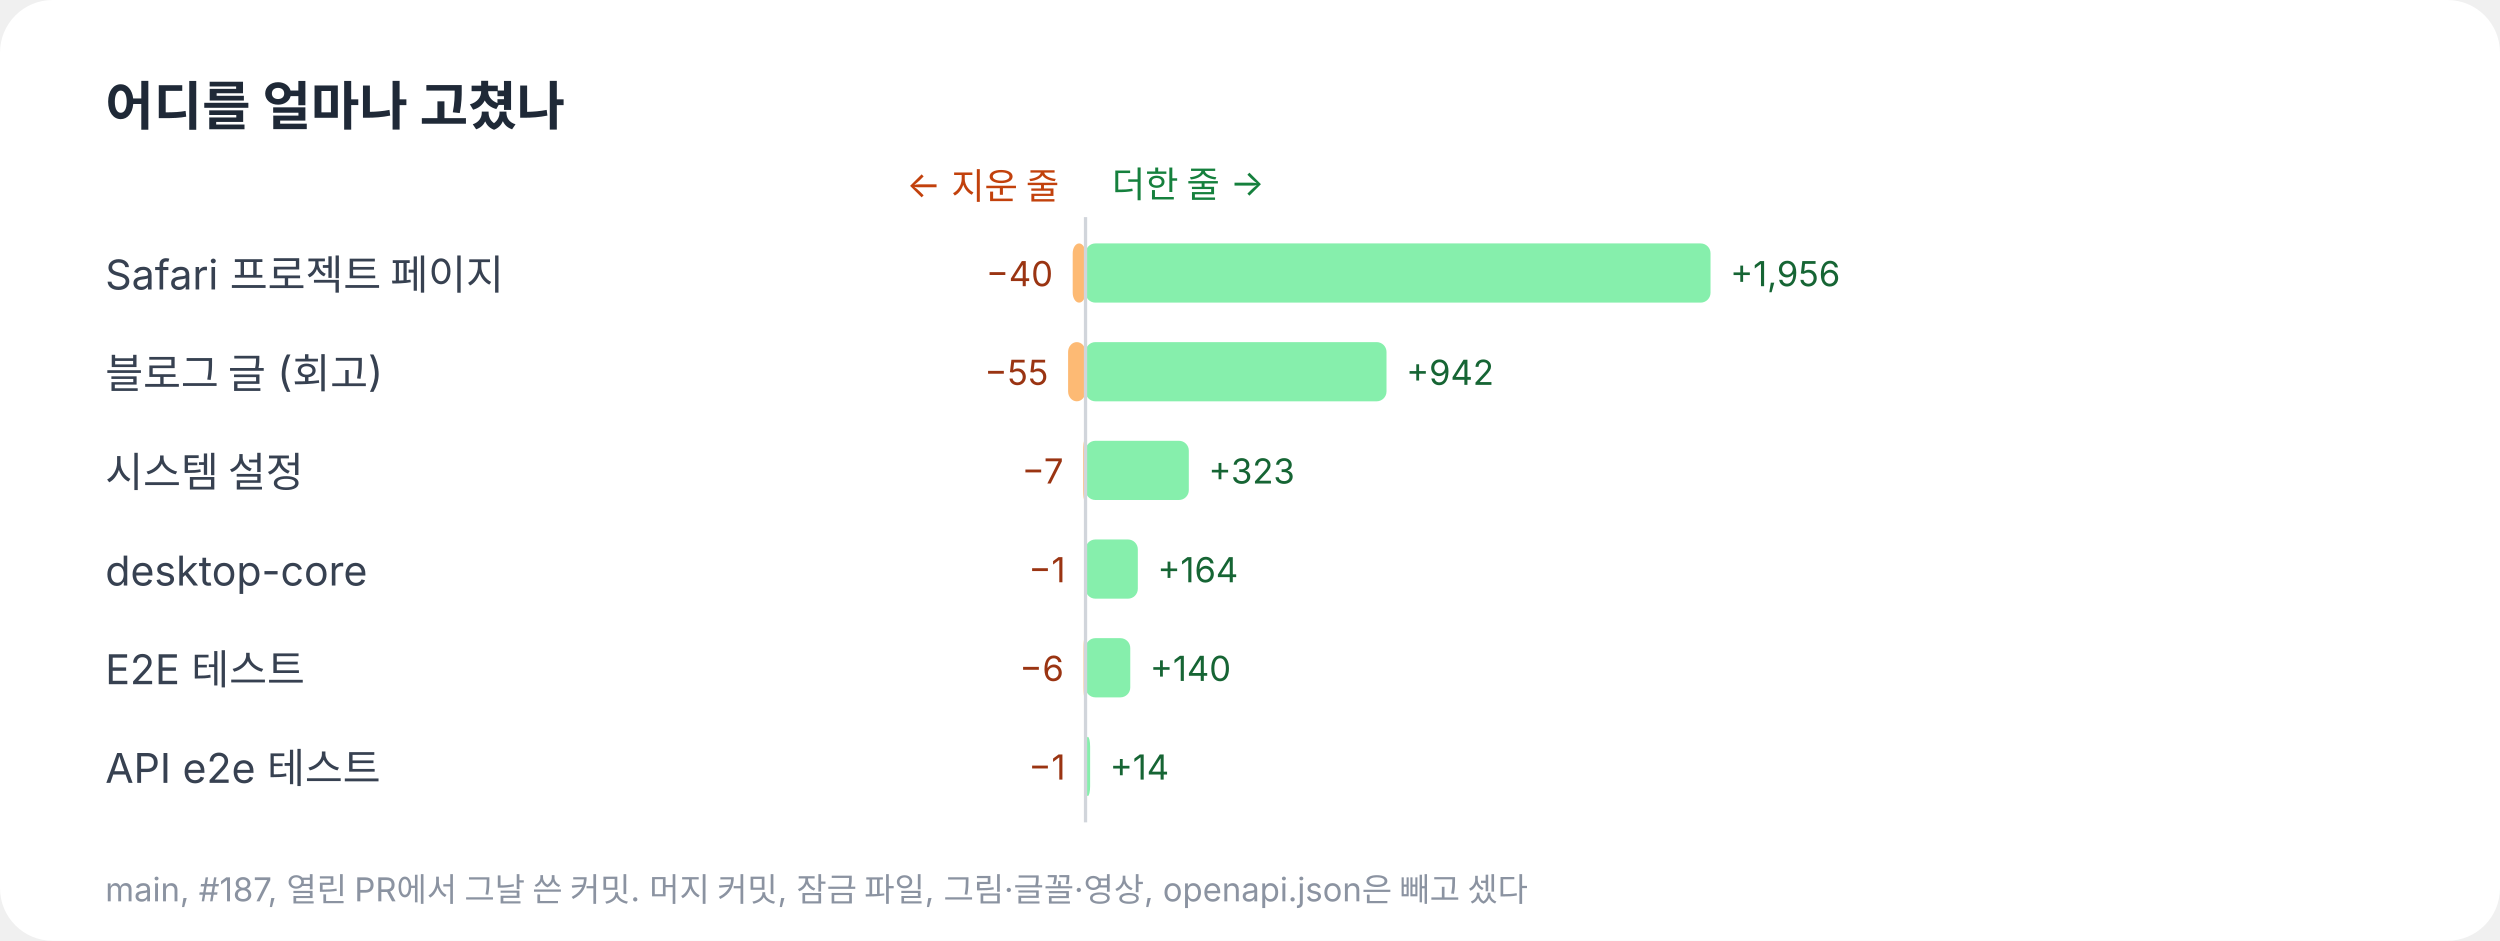
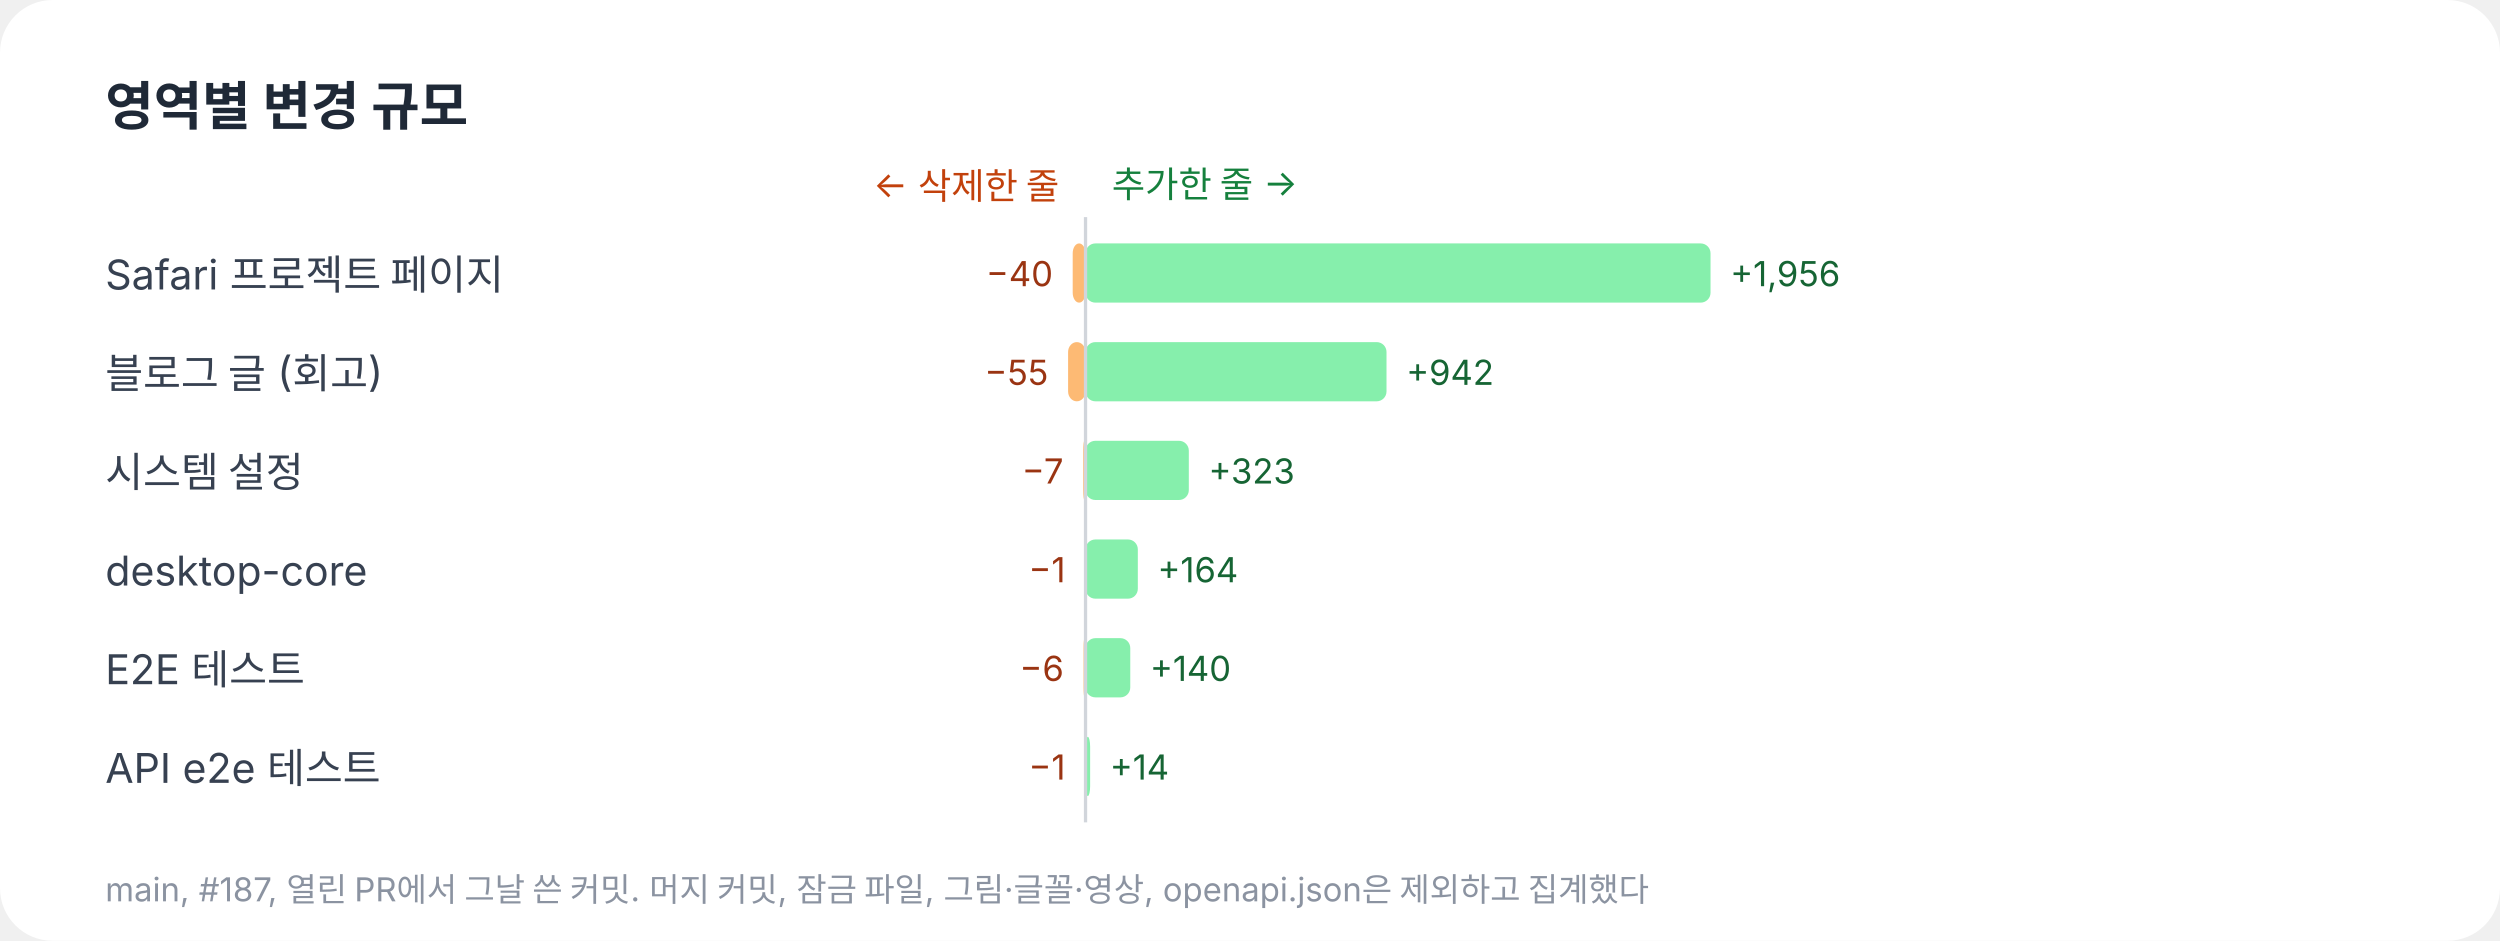
<svg xmlns="http://www.w3.org/2000/svg" viewBox="0 0 760 286" font-family="-apple-system, BlinkMacSystemFont, 'Apple SD Gothic Neo', sans-serif">
  <rect width="760" height="286" rx="16" fill="#ffffff" />
-   <text x="32" y="38" font-size="16" font-weight="700" fill="#1f2937">어디를 얼마나 고쳤나</text>
-   <text x="322" y="60" font-size="11" fill="#c2410c" text-anchor="end">← 지운 줄</text>
-   <text x="338" y="60" font-size="11" fill="#15803d">더한 줄 →</text>
+   <text x="32" y="38" font-size="16" font-weight="700" fill="#1f2937">영역별 변경 규모</text>
+   <text x="322" y="60" font-size="11" fill="#c2410c" text-anchor="end">← 삭제한 줄</text>
+   <text x="338" y="60" font-size="11" fill="#15803d">추가한 줄 →</text>
  <text x="32" y="88" font-size="12.5" fill="#374151">Safari 프로젝트 페이지</text>
  <rect x="326.1" y="74" width="3.9" height="18" rx="3" fill="#fdba74" />
  <rect x="330.0" y="74" width="190.0" height="18" rx="3" fill="#86efac" />
  <text x="320.1" y="87" font-size="10.5" fill="#9a3412" text-anchor="end">−40</text>
  <text x="526.0" y="87" font-size="10.5" fill="#166534">+1,956</text>
  <text x="32" y="118" font-size="12.5" fill="#374151">블로그 글 (회고)</text>
  <rect x="324.7" y="104" width="5.3" height="18" rx="3" fill="#fdba74" />
  <rect x="330.0" y="104" width="91.5" height="18" rx="3" fill="#86efac" />
  <text x="318.7" y="117" font-size="10.5" fill="#9a3412" text-anchor="end">−55</text>
  <text x="427.5" y="117" font-size="10.5" fill="#166534">+942</text>
  <text x="32" y="148" font-size="12.5" fill="#374151">시스템 설정</text>
  <rect x="329.3" y="134" width="0.7" height="18" rx="3" fill="#fdba74" />
  <rect x="330.0" y="134" width="31.4" height="18" rx="3" fill="#86efac" />
  <text x="323.3" y="147" font-size="10.5" fill="#9a3412" text-anchor="end">−7</text>
  <text x="367.4" y="147" font-size="10.5" fill="#166534">+323</text>
  <text x="32" y="178" font-size="12.5" fill="#374151">desktop-core</text>
  <rect x="329.9" y="164" width="0.1" height="18" rx="3" fill="#fdba74" />
  <rect x="330.0" y="164" width="15.9" height="18" rx="3" fill="#86efac" />
  <text x="323.9" y="177" font-size="10.5" fill="#9a3412" text-anchor="end">−1</text>
  <text x="351.9" y="177" font-size="10.5" fill="#166534">+164</text>
  <text x="32" y="208" font-size="12.5" fill="#374151">E2E 테스트</text>
  <rect x="329.4" y="194" width="0.6" height="18" rx="3" fill="#fdba74" />
  <rect x="330.0" y="194" width="13.6" height="18" rx="3" fill="#86efac" />
  <text x="323.4" y="207" font-size="10.5" fill="#9a3412" text-anchor="end">−6</text>
  <text x="349.6" y="207" font-size="10.5" fill="#166534">+140</text>
  <text x="32" y="238" font-size="12.5" fill="#374151">API e2e 테스트</text>
  <rect x="329.9" y="224" width="0.1" height="18" rx="3" fill="#fdba74" />
  <rect x="330.0" y="224" width="1.4" height="18" rx="3" fill="#86efac" />
  <text x="323.9" y="237" font-size="10.5" fill="#9a3412" text-anchor="end">−1</text>
  <text x="337.4" y="237" font-size="10.5" fill="#166534">+14</text>
  <path d="M330 66 V250" stroke="#d1d5db" />
-   <text x="32" y="274" font-size="10" fill="#8b93a1">main, #187, 열린 PR에서 그날 쓴 커밋. 머지 커밋, 잠금 파일, 그림·글꼴·영상, openapi.json은 빼고 셌다</text>
+   <text x="32" y="274" font-size="10" fill="#8b93a1">main, #187, 열린 PR에서 그날 쓴 커밋. 머지 커밋, 잠금 파일, 그림·글꼴·영상, openapi.json은 제외하고 집계했다</text>
</svg>
